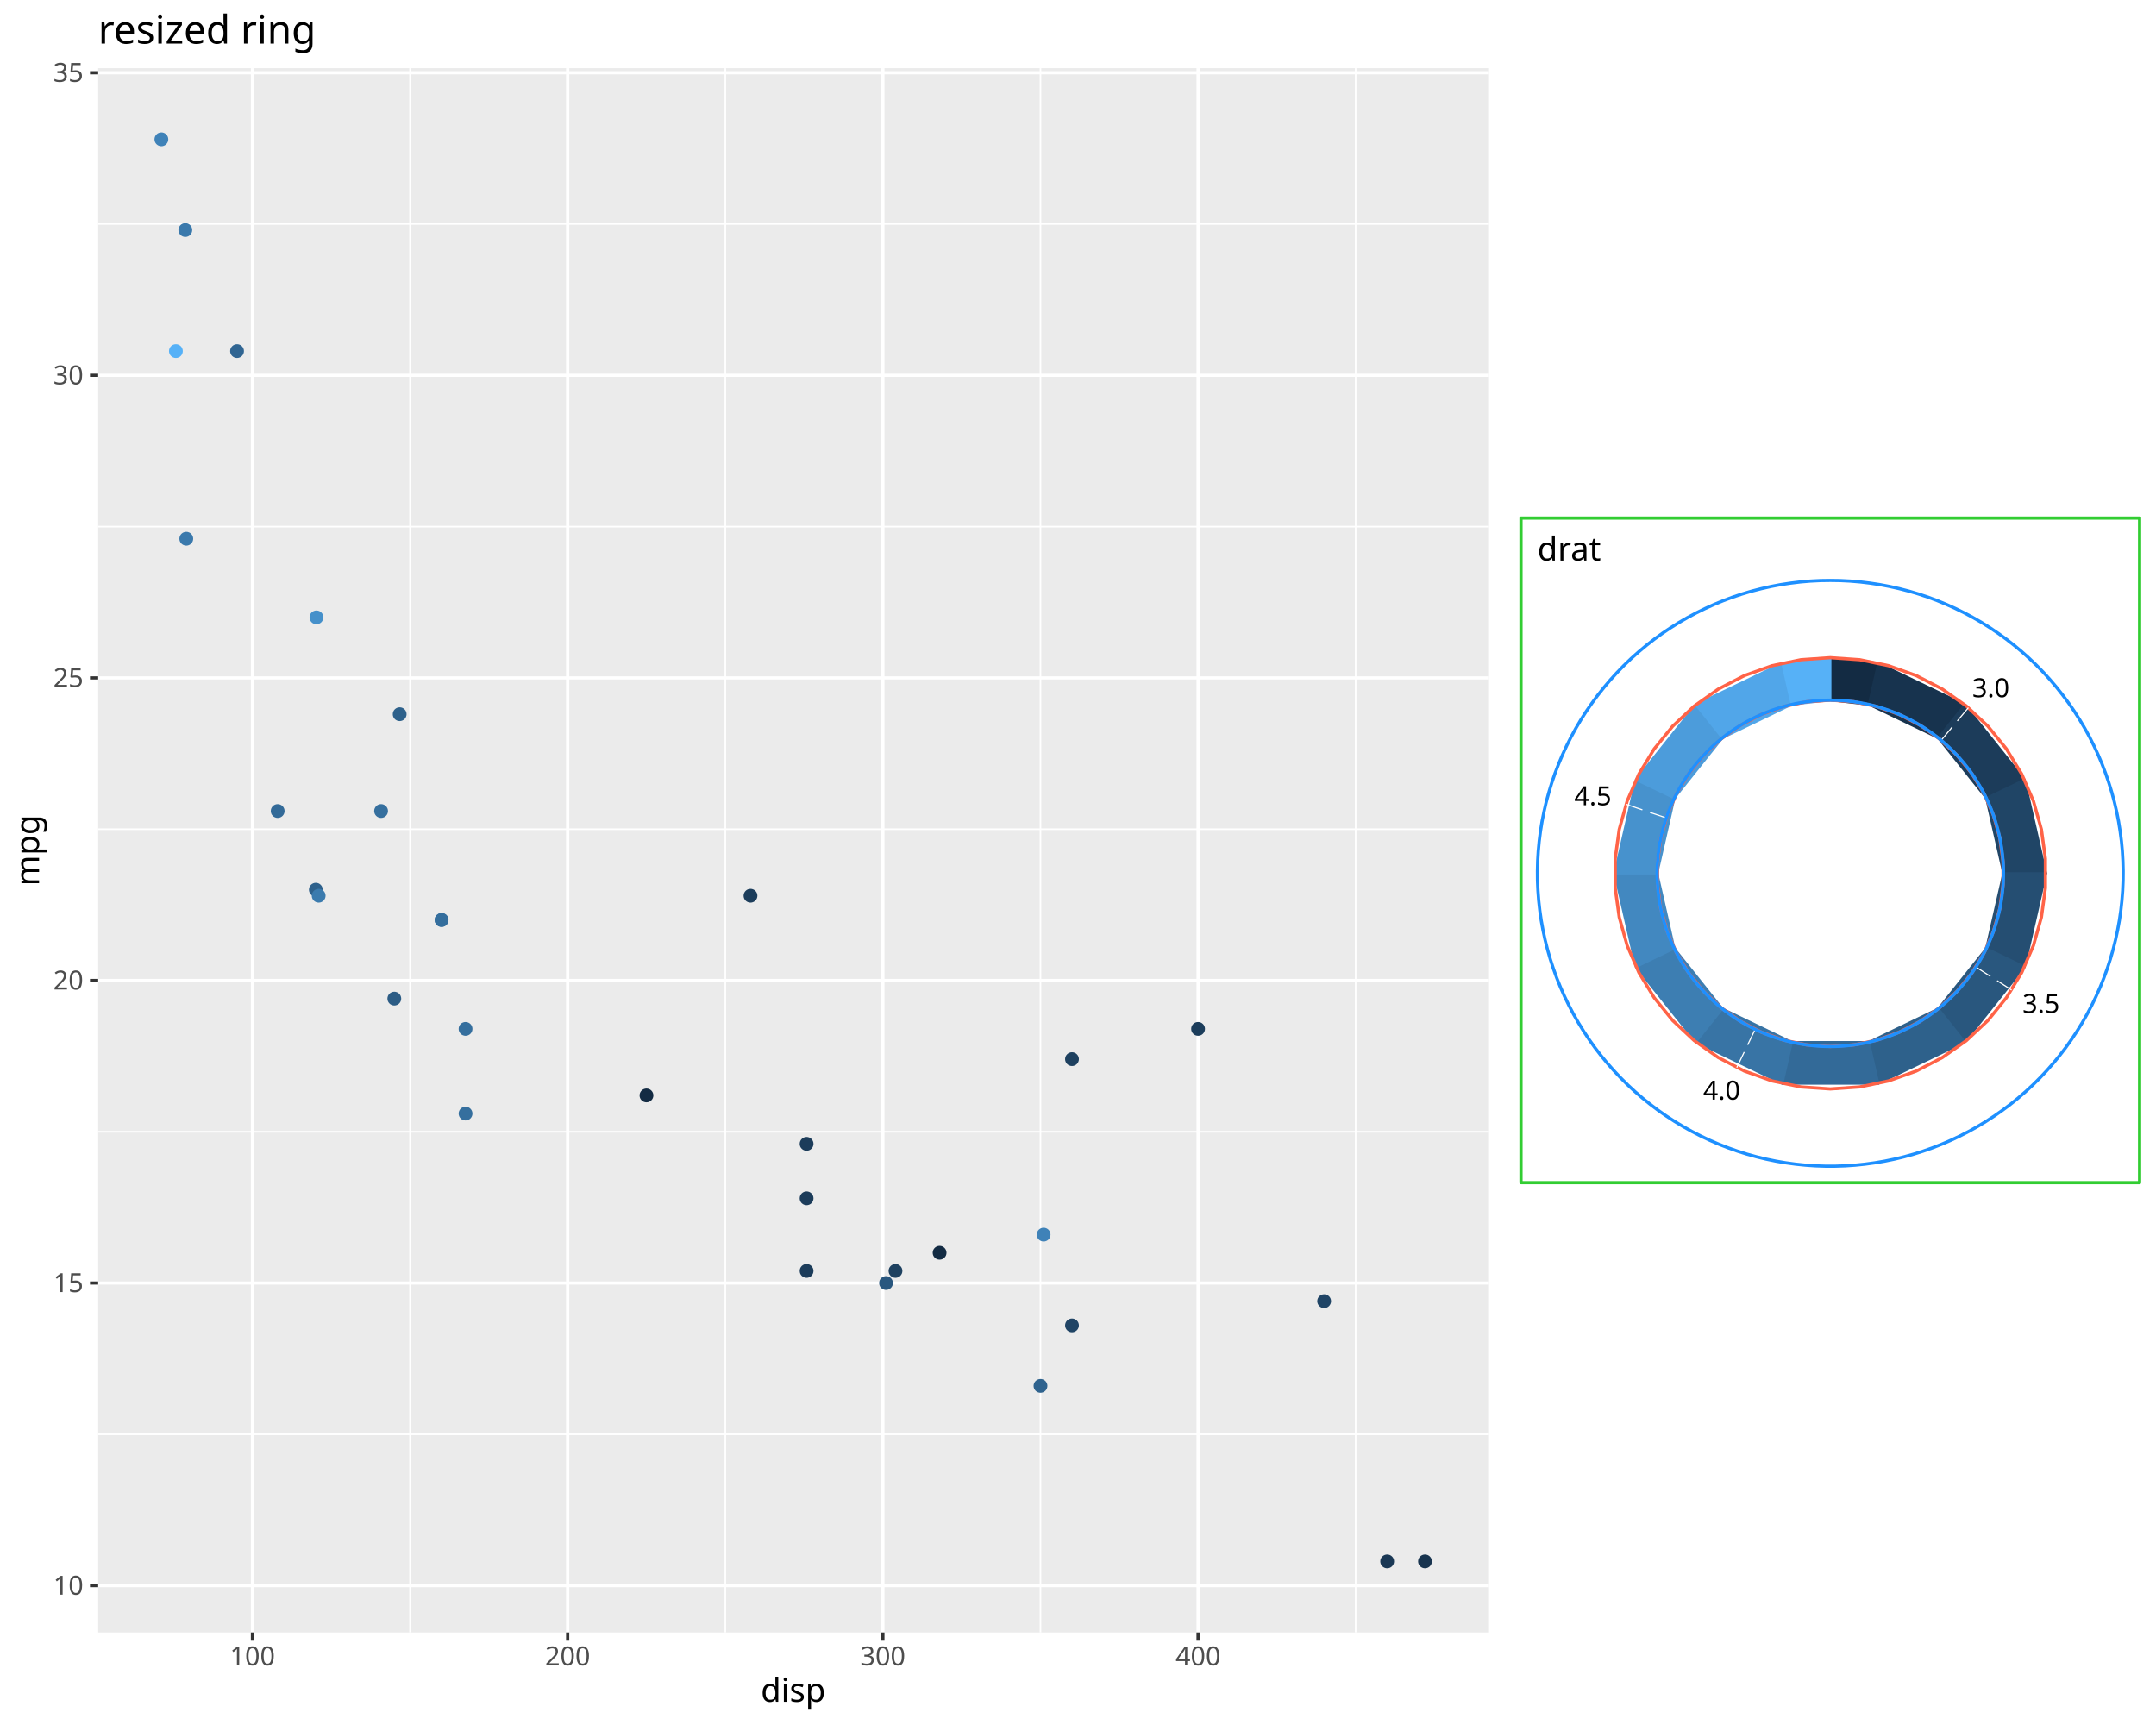
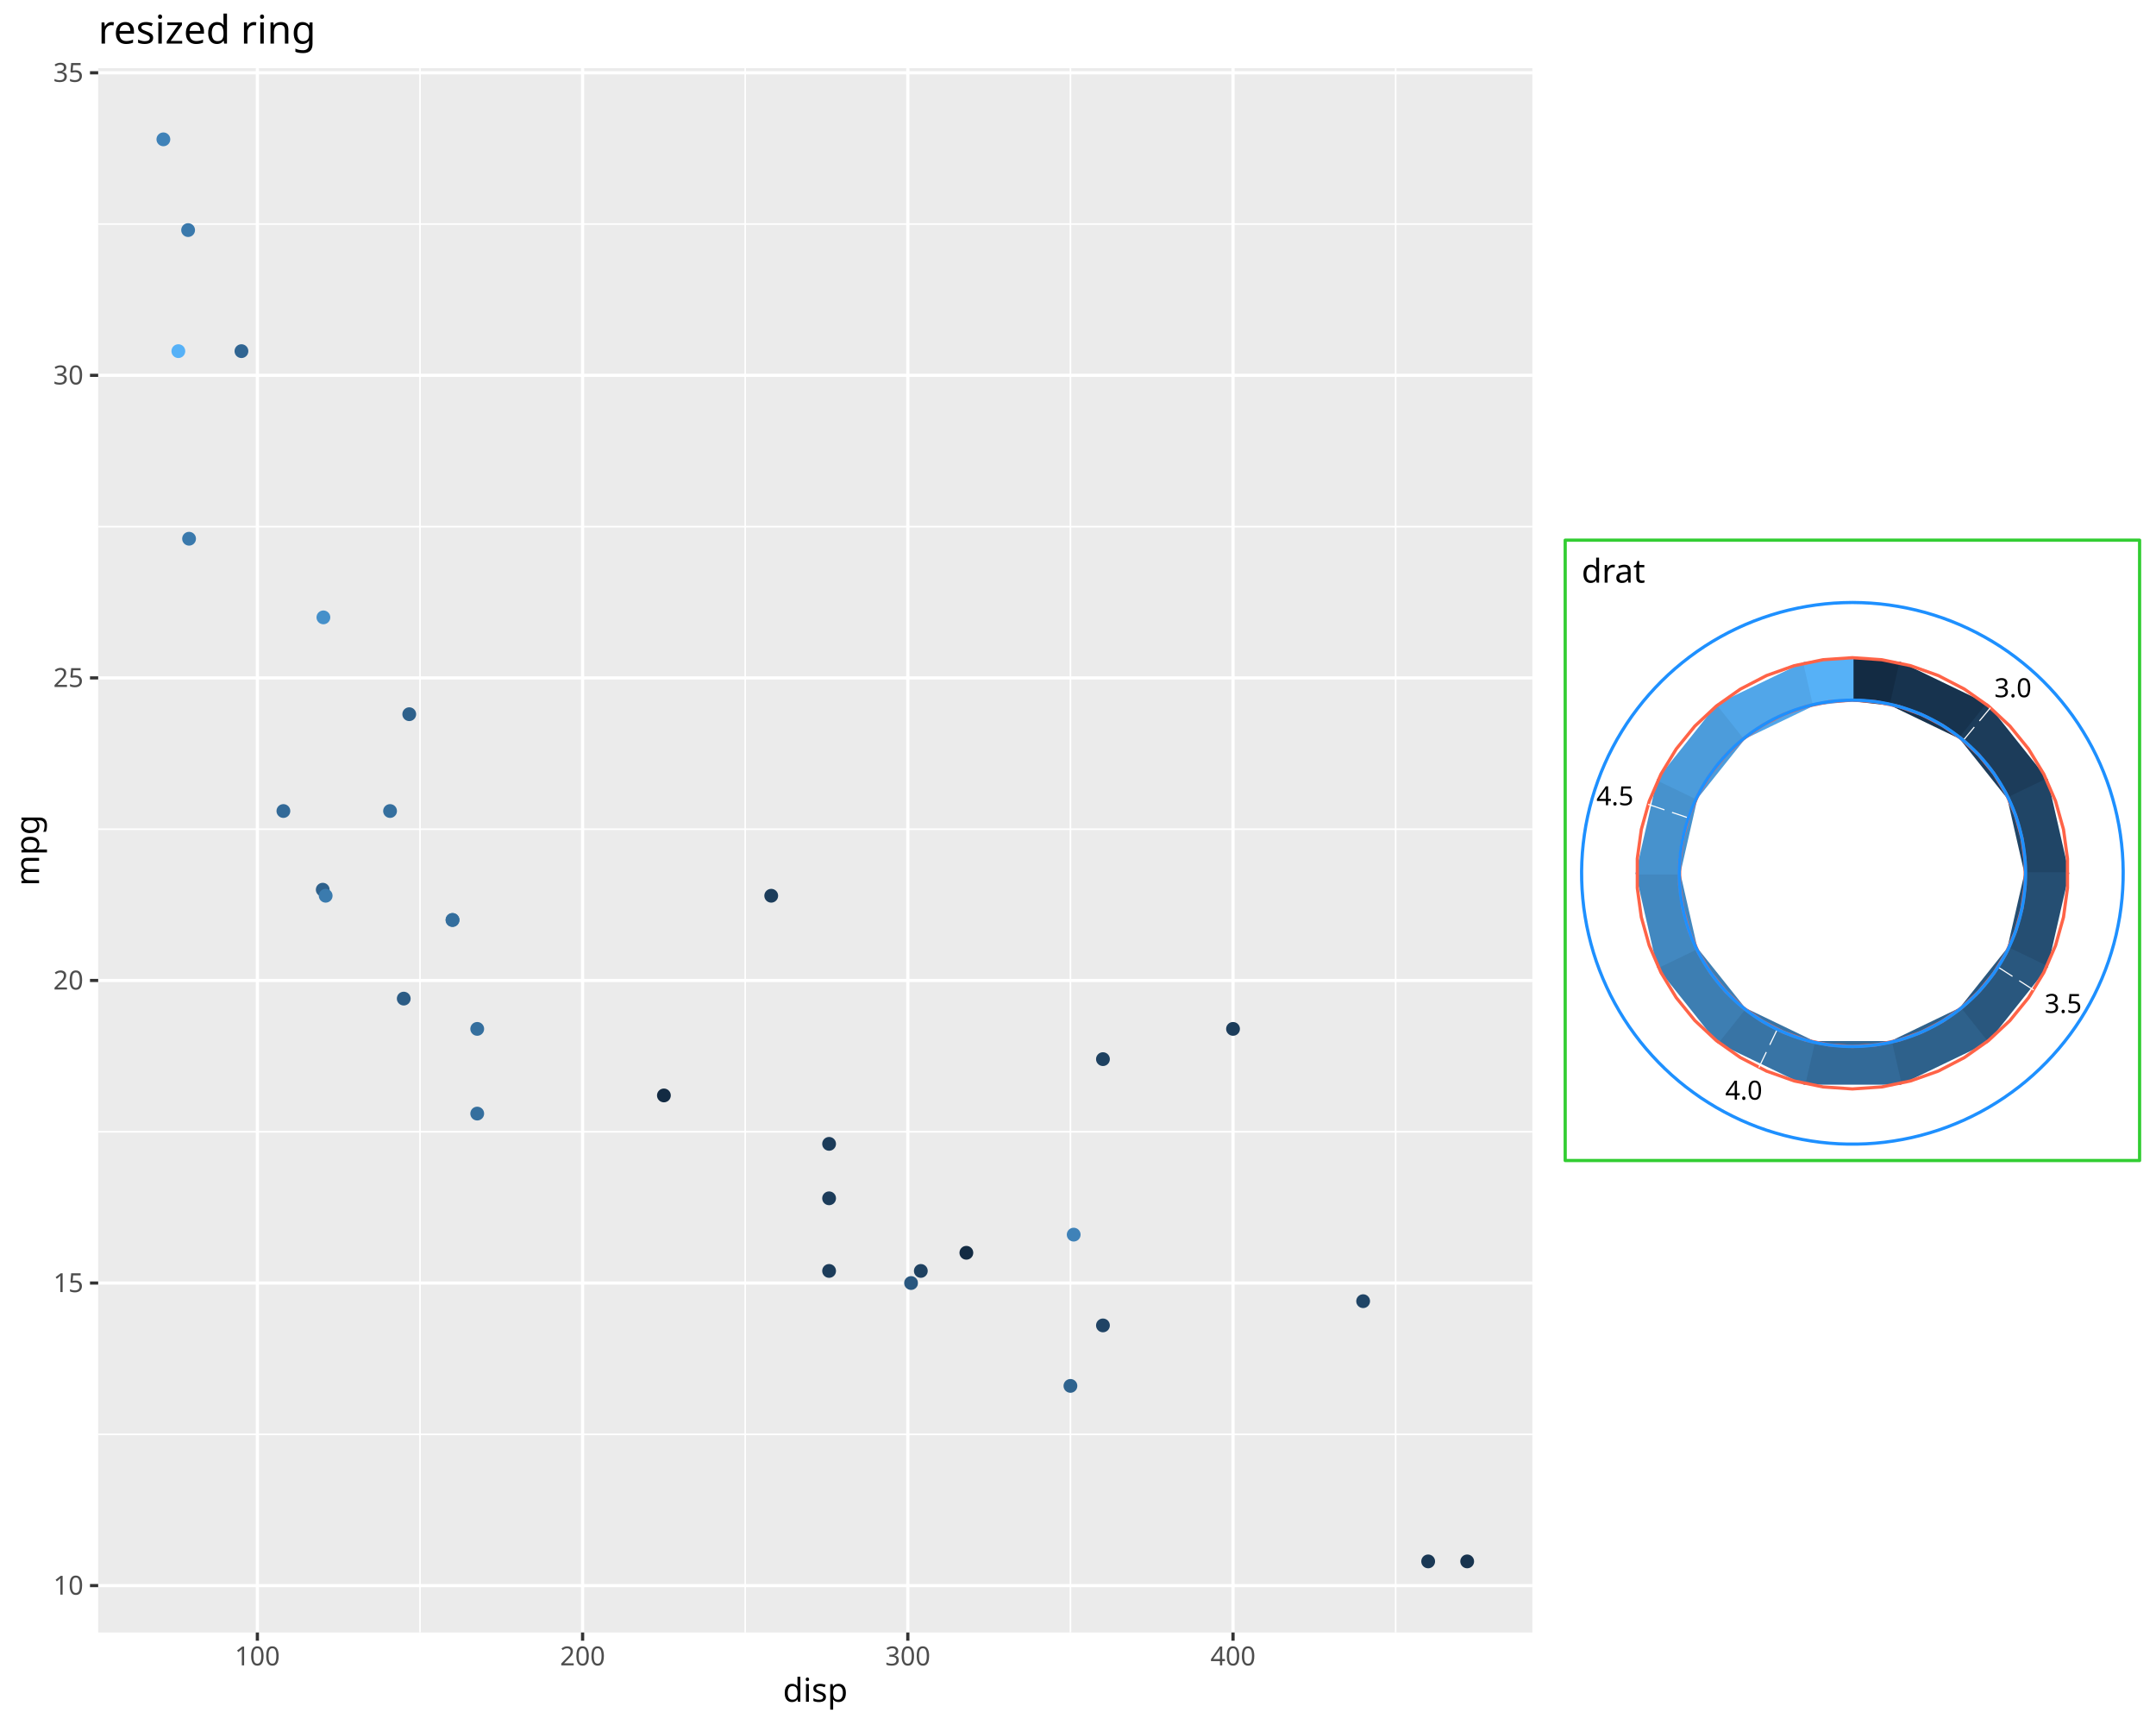
<svg xmlns="http://www.w3.org/2000/svg" class="svglite" data-engine-version="2.0" width="720.00pt" height="576.00pt" viewBox="0 0 720.00 576.00">
  <defs>
    <style type="text/css">
    .svglite line, .svglite polyline, .svglite polygon, .svglite path, .svglite rect, .svglite circle {
      fill: none;
      stroke: #000000;
      stroke-linecap: round;
      stroke-linejoin: round;
      stroke-miterlimit: 10.00;
    }
  </style>
  </defs>
  <rect width="100%" height="100%" style="stroke: none; fill: #FFFFFF;" />
  <defs>
    <clipPath id="cpMC4wMHw3MjAuMDB8MC4wMHw1NzYuMDA=">
      <rect x="0.00" y="0.00" width="720.00" height="576.00" />
    </clipPath>
  </defs>
  <g clip-path="url(#cpMC4wMHw3MjAuMDB8MC4wMHw1NzYuMDA=)">
    <rect x="0.00" y="0.00" width="720.00" height="576.00" style="stroke-width: 1.07; stroke: #FFFFFF; fill: #FFFFFF;" />
  </g>
  <defs>
-     <clipPath id="cpMzIuNzl8NDk2Ljk4fDIyLjc4fDU0NS4xMQ==">
-       <rect x="32.79" y="22.78" width="464.19" height="522.33" />
+     <clipPath id="cpMzIuNzl8NTExLjc0fDIyLjc4fDU0NS4xMQ==">
+       <rect x="32.79" y="22.78" width="478.95" height="522.33" />
    </clipPath>
  </defs>
-   <g clip-path="url(#cpMzIuNzl8NDk2Ljk4fDIyLjc4fDU0NS4xMQ==)">
-     <rect x="32.79" y="22.78" width="464.19" height="522.33" style="stroke-width: 1.07; stroke: none; fill: #EBEBEB;" />
-     <polyline points="32.79,478.94 496.98,478.94 " style="stroke-width: 0.53; stroke: #FFFFFF; stroke-linecap: butt;" />
-     <polyline points="32.79,377.91 496.98,377.91 " style="stroke-width: 0.53; stroke: #FFFFFF; stroke-linecap: butt;" />
-     <polyline points="32.79,276.88 496.98,276.88 " style="stroke-width: 0.53; stroke: #FFFFFF; stroke-linecap: butt;" />
-     <polyline points="32.79,175.85 496.98,175.85 " style="stroke-width: 0.53; stroke: #FFFFFF; stroke-linecap: butt;" />
-     <polyline points="32.79,74.81 496.98,74.81 " style="stroke-width: 0.53; stroke: #FFFFFF; stroke-linecap: butt;" />
-     <polyline points="136.94,545.11 136.94,22.78 " style="stroke-width: 0.53; stroke: #FFFFFF; stroke-linecap: butt;" />
-     <polyline points="242.21,545.11 242.21,22.78 " style="stroke-width: 0.53; stroke: #FFFFFF; stroke-linecap: butt;" />
-     <polyline points="347.47,545.11 347.47,22.78 " style="stroke-width: 0.53; stroke: #FFFFFF; stroke-linecap: butt;" />
-     <polyline points="452.73,545.11 452.73,22.78 " style="stroke-width: 0.53; stroke: #FFFFFF; stroke-linecap: butt;" />
-     <polyline points="32.79,529.45 496.98,529.45 " style="stroke-width: 1.07; stroke: #FFFFFF; stroke-linecap: butt;" />
-     <polyline points="32.79,428.42 496.98,428.42 " style="stroke-width: 1.07; stroke: #FFFFFF; stroke-linecap: butt;" />
-     <polyline points="32.79,327.39 496.98,327.39 " style="stroke-width: 1.07; stroke: #FFFFFF; stroke-linecap: butt;" />
-     <polyline points="32.79,226.36 496.98,226.36 " style="stroke-width: 1.07; stroke: #FFFFFF; stroke-linecap: butt;" />
-     <polyline points="32.79,125.33 496.98,125.33 " style="stroke-width: 1.07; stroke: #FFFFFF; stroke-linecap: butt;" />
-     <polyline points="32.79,24.30 496.98,24.30 " style="stroke-width: 1.07; stroke: #FFFFFF; stroke-linecap: butt;" />
-     <polyline points="84.31,545.11 84.31,22.78 " style="stroke-width: 1.07; stroke: #FFFFFF; stroke-linecap: butt;" />
-     <polyline points="189.57,545.11 189.57,22.78 " style="stroke-width: 1.07; stroke: #FFFFFF; stroke-linecap: butt;" />
-     <polyline points="294.84,545.11 294.84,22.78 " style="stroke-width: 1.07; stroke: #FFFFFF; stroke-linecap: butt;" />
-     <polyline points="400.10,545.11 400.10,22.78 " style="stroke-width: 1.07; stroke: #FFFFFF; stroke-linecap: butt;" />
-     <circle cx="147.47" cy="307.19" r="1.95" style="stroke-width: 0.71; stroke: #346E9D; fill: #346E9D;" />
-     <circle cx="147.47" cy="307.19" r="1.95" style="stroke-width: 0.71; stroke: #346E9D; fill: #346E9D;" />
-     <circle cx="92.73" cy="270.81" r="1.95" style="stroke-width: 0.71; stroke: #336A98; fill: #336A98;" />
-     <circle cx="250.63" cy="299.10" r="1.95" style="stroke-width: 0.71; stroke: #1C3D5B; fill: #1C3D5B;" />
-     <circle cx="357.99" cy="353.66" r="1.95" style="stroke-width: 0.71; stroke: #1E4160; fill: #1E4160;" />
-     <circle cx="215.89" cy="365.78" r="1.95" style="stroke-width: 0.71; stroke: #132B43; fill: #132B43;" />
-     <circle cx="357.99" cy="442.57" r="1.95" style="stroke-width: 0.71; stroke: #204465; fill: #204465;" />
-     <circle cx="133.47" cy="238.48" r="1.95" style="stroke-width: 0.71; stroke: #2E618B; fill: #2E618B;" />
-     <circle cx="127.26" cy="270.81" r="1.95" style="stroke-width: 0.71; stroke: #356F9E; fill: #356F9E;" />
-     <circle cx="155.47" cy="343.56" r="1.95" style="stroke-width: 0.71; stroke: #356F9E; fill: #356F9E;" />
-     <circle cx="155.47" cy="371.84" r="1.95" style="stroke-width: 0.71; stroke: #356F9E; fill: #356F9E;" />
-     <circle cx="269.36" cy="400.13" r="1.95" style="stroke-width: 0.71; stroke: #1C3C5A; fill: #1C3C5A;" />
-     <circle cx="269.36" cy="381.95" r="1.95" style="stroke-width: 0.71; stroke: #1C3C5A; fill: #1C3C5A;" />
-     <circle cx="269.36" cy="424.38" r="1.95" style="stroke-width: 0.71; stroke: #1C3C5A; fill: #1C3C5A;" />
-     <circle cx="475.88" cy="521.37" r="1.95" style="stroke-width: 0.71; stroke: #18344F; fill: #18344F;" />
-     <circle cx="463.25" cy="521.37" r="1.95" style="stroke-width: 0.71; stroke: #1A3855; fill: #1A3855;" />
-     <circle cx="442.20" cy="434.48" r="1.95" style="stroke-width: 0.71; stroke: #204566; fill: #204566;" />
-     <circle cx="61.89" cy="76.83" r="1.95" style="stroke-width: 0.71; stroke: #3A79AC; fill: #3A79AC;" />
-     <circle cx="58.74" cy="117.25" r="1.95" style="stroke-width: 0.71; stroke: #56B1F7; fill: #56B1F7;" />
-     <circle cx="53.89" cy="46.53" r="1.95" style="stroke-width: 0.71; stroke: #3F82B8; fill: #3F82B8;" />
-     <circle cx="105.47" cy="297.08" r="1.95" style="stroke-width: 0.71; stroke: #2E618C; fill: #2E618C;" />
-     <circle cx="313.78" cy="418.32" r="1.95" style="stroke-width: 0.71; stroke: #132B43; fill: #132B43;" />
-     <circle cx="299.05" cy="424.38" r="1.95" style="stroke-width: 0.71; stroke: #1E4160; fill: #1E4160;" />
-     <circle cx="347.47" cy="462.77" r="1.95" style="stroke-width: 0.71; stroke: #2F638E; fill: #2F638E;" />
-     <circle cx="400.10" cy="343.56" r="1.95" style="stroke-width: 0.71; stroke: #1C3D5B; fill: #1C3D5B;" />
-     <circle cx="62.21" cy="179.89" r="1.95" style="stroke-width: 0.71; stroke: #3A79AC; fill: #3A79AC;" />
-     <circle cx="105.68" cy="206.15" r="1.95" style="stroke-width: 0.71; stroke: #4590CA; fill: #4590CA;" />
-     <circle cx="79.16" cy="117.25" r="1.95" style="stroke-width: 0.71; stroke: #306592; fill: #306592;" />
-     <circle cx="348.52" cy="412.26" r="1.95" style="stroke-width: 0.71; stroke: #3F82B8; fill: #3F82B8;" />
-     <circle cx="131.68" cy="333.45" r="1.95" style="stroke-width: 0.71; stroke: #2C5C85; fill: #2C5C85;" />
-     <circle cx="295.89" cy="428.42" r="1.95" style="stroke-width: 0.71; stroke: #29577F; fill: #29577F;" />
-     <circle cx="106.42" cy="299.10" r="1.95" style="stroke-width: 0.71; stroke: #3B7BAE; fill: #3B7BAE;" />
+   <g clip-path="url(#cpMzIuNzl8NTExLjc0fDIyLjc4fDU0NS4xMQ==)">
+     <rect x="32.79" y="22.78" width="478.95" height="522.33" style="stroke-width: 1.07; stroke: none; fill: #EBEBEB;" />
+     <polyline points="32.79,478.94 511.74,478.94 " style="stroke-width: 0.53; stroke: #FFFFFF; stroke-linecap: butt;" />
+     <polyline points="32.79,377.91 511.74,377.91 " style="stroke-width: 0.53; stroke: #FFFFFF; stroke-linecap: butt;" />
+     <polyline points="32.79,276.88 511.74,276.88 " style="stroke-width: 0.53; stroke: #FFFFFF; stroke-linecap: butt;" />
+     <polyline points="32.79,175.85 511.74,175.85 " style="stroke-width: 0.53; stroke: #FFFFFF; stroke-linecap: butt;" />
+     <polyline points="32.79,74.81 511.74,74.81 " style="stroke-width: 0.53; stroke: #FFFFFF; stroke-linecap: butt;" />
+     <polyline points="140.26,545.11 140.26,22.78 " style="stroke-width: 0.53; stroke: #FFFFFF; stroke-linecap: butt;" />
+     <polyline points="248.86,545.11 248.86,22.78 " style="stroke-width: 0.53; stroke: #FFFFFF; stroke-linecap: butt;" />
+     <polyline points="357.47,545.11 357.47,22.78 " style="stroke-width: 0.53; stroke: #FFFFFF; stroke-linecap: butt;" />
+     <polyline points="466.08,545.11 466.08,22.78 " style="stroke-width: 0.53; stroke: #FFFFFF; stroke-linecap: butt;" />
+     <polyline points="32.79,529.45 511.74,529.45 " style="stroke-width: 1.07; stroke: #FFFFFF; stroke-linecap: butt;" />
+     <polyline points="32.79,428.42 511.74,428.42 " style="stroke-width: 1.07; stroke: #FFFFFF; stroke-linecap: butt;" />
+     <polyline points="32.79,327.39 511.74,327.39 " style="stroke-width: 1.07; stroke: #FFFFFF; stroke-linecap: butt;" />
+     <polyline points="32.79,226.36 511.74,226.36 " style="stroke-width: 1.07; stroke: #FFFFFF; stroke-linecap: butt;" />
+     <polyline points="32.79,125.33 511.74,125.33 " style="stroke-width: 1.07; stroke: #FFFFFF; stroke-linecap: butt;" />
+     <polyline points="32.79,24.30 511.74,24.30 " style="stroke-width: 1.07; stroke: #FFFFFF; stroke-linecap: butt;" />
+     <polyline points="85.95,545.11 85.95,22.78 " style="stroke-width: 1.07; stroke: #FFFFFF; stroke-linecap: butt;" />
+     <polyline points="194.56,545.11 194.56,22.78 " style="stroke-width: 1.07; stroke: #FFFFFF; stroke-linecap: butt;" />
+     <polyline points="303.17,545.11 303.17,22.78 " style="stroke-width: 1.07; stroke: #FFFFFF; stroke-linecap: butt;" />
+     <polyline points="411.77,545.11 411.77,22.78 " style="stroke-width: 1.07; stroke: #FFFFFF; stroke-linecap: butt;" />
+     <circle cx="151.12" cy="307.19" r="1.95" style="stroke-width: 0.71; stroke: #346E9D; fill: #346E9D;" />
+     <circle cx="151.12" cy="307.19" r="1.95" style="stroke-width: 0.71; stroke: #346E9D; fill: #346E9D;" />
+     <circle cx="94.64" cy="270.81" r="1.95" style="stroke-width: 0.71; stroke: #336A98; fill: #336A98;" />
+     <circle cx="257.55" cy="299.10" r="1.95" style="stroke-width: 0.71; stroke: #1C3D5B; fill: #1C3D5B;" />
+     <circle cx="368.33" cy="353.66" r="1.95" style="stroke-width: 0.71; stroke: #1E4160; fill: #1E4160;" />
+     <circle cx="221.71" cy="365.78" r="1.95" style="stroke-width: 0.71; stroke: #132B43; fill: #132B43;" />
+     <circle cx="368.33" cy="442.57" r="1.95" style="stroke-width: 0.71; stroke: #204465; fill: #204465;" />
+     <circle cx="136.67" cy="238.48" r="1.95" style="stroke-width: 0.71; stroke: #2E618B; fill: #2E618B;" />
+     <circle cx="130.26" cy="270.81" r="1.95" style="stroke-width: 0.71; stroke: #356F9E; fill: #356F9E;" />
+     <circle cx="159.37" cy="343.56" r="1.95" style="stroke-width: 0.71; stroke: #356F9E; fill: #356F9E;" />
+     <circle cx="159.37" cy="371.84" r="1.95" style="stroke-width: 0.71; stroke: #356F9E; fill: #356F9E;" />
+     <circle cx="276.88" cy="400.13" r="1.95" style="stroke-width: 0.71; stroke: #1C3C5A; fill: #1C3C5A;" />
+     <circle cx="276.88" cy="381.95" r="1.95" style="stroke-width: 0.71; stroke: #1C3C5A; fill: #1C3C5A;" />
+     <circle cx="276.88" cy="424.38" r="1.95" style="stroke-width: 0.71; stroke: #1C3C5A; fill: #1C3C5A;" />
+     <circle cx="489.97" cy="521.37" r="1.95" style="stroke-width: 0.71; stroke: #18344F; fill: #18344F;" />
+     <circle cx="476.94" cy="521.37" r="1.95" style="stroke-width: 0.71; stroke: #1A3855; fill: #1A3855;" />
+     <circle cx="455.22" cy="434.48" r="1.95" style="stroke-width: 0.71; stroke: #204566; fill: #204566;" />
+     <circle cx="62.82" cy="76.83" r="1.95" style="stroke-width: 0.71; stroke: #3A79AC; fill: #3A79AC;" />
+     <circle cx="59.56" cy="117.25" r="1.95" style="stroke-width: 0.71; stroke: #56B1F7; fill: #56B1F7;" />
+     <circle cx="54.56" cy="46.53" r="1.95" style="stroke-width: 0.71; stroke: #3F82B8; fill: #3F82B8;" />
+     <circle cx="107.78" cy="297.08" r="1.95" style="stroke-width: 0.71; stroke: #2E618C; fill: #2E618C;" />
+     <circle cx="322.72" cy="418.32" r="1.95" style="stroke-width: 0.71; stroke: #132B43; fill: #132B43;" />
+     <circle cx="307.51" cy="424.38" r="1.95" style="stroke-width: 0.71; stroke: #1E4160; fill: #1E4160;" />
+     <circle cx="357.47" cy="462.77" r="1.95" style="stroke-width: 0.71; stroke: #2F638E; fill: #2F638E;" />
+     <circle cx="411.77" cy="343.56" r="1.95" style="stroke-width: 0.71; stroke: #1C3D5B; fill: #1C3D5B;" />
+     <circle cx="63.14" cy="179.89" r="1.95" style="stroke-width: 0.71; stroke: #3A79AC; fill: #3A79AC;" />
+     <circle cx="108.00" cy="206.15" r="1.95" style="stroke-width: 0.71; stroke: #4590CA; fill: #4590CA;" />
+     <circle cx="80.63" cy="117.25" r="1.95" style="stroke-width: 0.71; stroke: #306592; fill: #306592;" />
+     <circle cx="358.56" cy="412.26" r="1.95" style="stroke-width: 0.71; stroke: #3F82B8; fill: #3F82B8;" />
+     <circle cx="134.83" cy="333.45" r="1.95" style="stroke-width: 0.71; stroke: #2C5C85; fill: #2C5C85;" />
+     <circle cx="304.25" cy="428.42" r="1.95" style="stroke-width: 0.71; stroke: #29577F; fill: #29577F;" />
+     <circle cx="108.76" cy="299.10" r="1.95" style="stroke-width: 0.71; stroke: #3B7BAE; fill: #3B7BAE;" />
  </g>
  <g clip-path="url(#cpMC4wMHw3MjAuMDB8MC4wMHw1NzYuMDA=)">
    <text x="27.86" y="532.48" text-anchor="end" style="font-size: 8.80px; fill: #4D4D4D; font-family: sans;" textLength="9.79px" lengthAdjust="spacingAndGlyphs">10</text>
    <text x="27.86" y="431.45" text-anchor="end" style="font-size: 8.80px; fill: #4D4D4D; font-family: sans;" textLength="9.79px" lengthAdjust="spacingAndGlyphs">15</text>
    <text x="27.86" y="330.42" text-anchor="end" style="font-size: 8.80px; fill: #4D4D4D; font-family: sans;" textLength="9.79px" lengthAdjust="spacingAndGlyphs">20</text>
    <text x="27.86" y="229.39" text-anchor="end" style="font-size: 8.80px; fill: #4D4D4D; font-family: sans;" textLength="9.79px" lengthAdjust="spacingAndGlyphs">25</text>
    <text x="27.86" y="128.36" text-anchor="end" style="font-size: 8.80px; fill: #4D4D4D; font-family: sans;" textLength="9.79px" lengthAdjust="spacingAndGlyphs">30</text>
    <text x="27.86" y="27.33" text-anchor="end" style="font-size: 8.80px; fill: #4D4D4D; font-family: sans;" textLength="9.79px" lengthAdjust="spacingAndGlyphs">35</text>
    <polyline points="30.05,529.45 32.79,529.45 " style="stroke-width: 1.07; stroke: #333333; stroke-linecap: butt;" />
    <polyline points="30.05,428.42 32.79,428.42 " style="stroke-width: 1.07; stroke: #333333; stroke-linecap: butt;" />
    <polyline points="30.05,327.39 32.79,327.39 " style="stroke-width: 1.07; stroke: #333333; stroke-linecap: butt;" />
    <polyline points="30.05,226.36 32.79,226.36 " style="stroke-width: 1.07; stroke: #333333; stroke-linecap: butt;" />
    <polyline points="30.05,125.33 32.79,125.33 " style="stroke-width: 1.07; stroke: #333333; stroke-linecap: butt;" />
    <polyline points="30.05,24.30 32.79,24.30 " style="stroke-width: 1.07; stroke: #333333; stroke-linecap: butt;" />
-     <polyline points="84.31,547.85 84.31,545.11 " style="stroke-width: 1.07; stroke: #333333; stroke-linecap: butt;" />
-     <polyline points="189.57,547.85 189.57,545.11 " style="stroke-width: 1.07; stroke: #333333; stroke-linecap: butt;" />
-     <polyline points="294.84,547.85 294.84,545.11 " style="stroke-width: 1.07; stroke: #333333; stroke-linecap: butt;" />
-     <polyline points="400.10,547.85 400.10,545.11 " style="stroke-width: 1.07; stroke: #333333; stroke-linecap: butt;" />
-     <text x="84.31" y="556.10" text-anchor="middle" style="font-size: 8.80px; fill: #4D4D4D; font-family: sans;" textLength="14.68px" lengthAdjust="spacingAndGlyphs">100</text>
-     <text x="189.57" y="556.10" text-anchor="middle" style="font-size: 8.80px; fill: #4D4D4D; font-family: sans;" textLength="14.68px" lengthAdjust="spacingAndGlyphs">200</text>
-     <text x="294.84" y="556.10" text-anchor="middle" style="font-size: 8.80px; fill: #4D4D4D; font-family: sans;" textLength="14.68px" lengthAdjust="spacingAndGlyphs">300</text>
-     <text x="400.10" y="556.10" text-anchor="middle" style="font-size: 8.80px; fill: #4D4D4D; font-family: sans;" textLength="14.68px" lengthAdjust="spacingAndGlyphs">400</text>
-     <text x="264.89" y="568.24" text-anchor="middle" style="font-size: 11.00px; font-family: sans;" textLength="20.18px" lengthAdjust="spacingAndGlyphs">disp</text>
+     <polyline points="85.95,547.85 85.95,545.11 " style="stroke-width: 1.07; stroke: #333333; stroke-linecap: butt;" />
+     <polyline points="194.56,547.85 194.56,545.11 " style="stroke-width: 1.07; stroke: #333333; stroke-linecap: butt;" />
+     <polyline points="303.17,547.85 303.17,545.11 " style="stroke-width: 1.07; stroke: #333333; stroke-linecap: butt;" />
+     <polyline points="411.77,547.85 411.77,545.11 " style="stroke-width: 1.07; stroke: #333333; stroke-linecap: butt;" />
+     <text x="85.95" y="556.10" text-anchor="middle" style="font-size: 8.80px; fill: #4D4D4D; font-family: sans;" textLength="14.68px" lengthAdjust="spacingAndGlyphs">100</text>
+     <text x="194.56" y="556.10" text-anchor="middle" style="font-size: 8.80px; fill: #4D4D4D; font-family: sans;" textLength="14.68px" lengthAdjust="spacingAndGlyphs">200</text>
+     <text x="303.17" y="556.10" text-anchor="middle" style="font-size: 8.80px; fill: #4D4D4D; font-family: sans;" textLength="14.68px" lengthAdjust="spacingAndGlyphs">300</text>
+     <text x="411.77" y="556.10" text-anchor="middle" style="font-size: 8.80px; fill: #4D4D4D; font-family: sans;" textLength="14.68px" lengthAdjust="spacingAndGlyphs">400</text>
+     <text x="272.27" y="568.24" text-anchor="middle" style="font-size: 11.00px; font-family: sans;" textLength="20.18px" lengthAdjust="spacingAndGlyphs">disp</text>
    <text transform="translate(13.05,283.95) rotate(-90)" text-anchor="middle" style="font-size: 11.00px; font-family: sans;" textLength="21.40px" lengthAdjust="spacingAndGlyphs">mpg</text>
-     <rect x="507.94" y="172.99" width="206.58" height="221.91" style="stroke-width: 1.07; stroke: #32CD32; fill: #FFFFFF;" />
-     <text x="513.42" y="187.18" style="font-size: 11.00px; font-family: sans;" textLength="18.96px" lengthAdjust="spacingAndGlyphs">drat</text>
-     <polygon points="611.23,219.61 611.23,233.79 624.10,235.24 627.25,221.42 " style="stroke-width: 0.75; stroke: #132B43; fill: #132B43;" />
-     <polygon points="627.25,221.42 624.10,235.24 647.29,246.40 656.12,235.32 " style="stroke-width: 0.75; stroke: #17334E; fill: #17334E;" />
-     <polygon points="656.12,235.32 647.29,246.40 663.33,266.52 676.10,260.37 " style="stroke-width: 0.75; stroke: #1C3C5A; fill: #1C3C5A;" />
-     <polygon points="676.10,260.37 663.33,266.52 669.06,291.61 683.23,291.61 " style="stroke-width: 0.75; stroke: #204566; fill: #204566;" />
-     <polygon points="683.23,291.61 669.06,291.61 663.33,316.70 676.10,322.85 " style="stroke-width: 0.75; stroke: #254E72; fill: #254E72;" />
-     <polygon points="676.10,322.85 663.33,316.70 647.29,336.83 656.12,347.91 " style="stroke-width: 0.75; stroke: #29577E; fill: #29577E;" />
-     <polygon points="656.12,347.91 647.29,336.83 624.10,347.99 627.25,361.81 " style="stroke-width: 0.75; stroke: #2E618B; fill: #2E618B;" />
-     <polygon points="627.25,361.81 624.10,347.99 598.36,347.99 595.21,361.81 " style="stroke-width: 0.75; stroke: #336A98; fill: #336A98;" />
-     <polygon points="595.21,361.81 598.36,347.99 575.18,336.83 566.34,347.91 " style="stroke-width: 0.75; stroke: #3874A5; fill: #3874A5;" />
-     <polygon points="566.34,347.91 575.18,336.83 559.13,316.70 546.36,322.85 " style="stroke-width: 0.75; stroke: #3D7EB2; fill: #3D7EB2;" />
-     <polygon points="546.36,322.85 559.13,316.70 553.41,291.61 539.23,291.61 " style="stroke-width: 0.75; stroke: #4288C0; fill: #4288C0;" />
-     <polygon points="539.23,291.61 553.41,291.61 559.13,266.52 546.36,260.37 " style="stroke-width: 0.75; stroke: #4792CD; fill: #4792CD;" />
-     <polygon points="546.36,260.37 559.13,266.52 575.18,246.40 566.34,235.32 " style="stroke-width: 0.75; stroke: #4C9CDB; fill: #4C9CDB;" />
-     <polygon points="566.34,235.32 575.18,246.40 598.36,235.24 595.21,221.42 " style="stroke-width: 0.75; stroke: #51A6E9; fill: #51A6E9;" />
-     <polygon points="595.21,221.42 598.36,235.24 611.23,233.79 611.23,219.61 " style="stroke-width: 0.75; stroke: #56B1F7; fill: #56B1F7;" />
-     <polygon points="611.23,219.61 621.04,220.29 630.66,222.28 639.92,225.58 648.64,230.10 656.67,235.76 663.85,242.47 670.05,250.09 675.16,258.49 679.07,267.50 681.73,276.97 683.06,286.70 683.06,296.53 681.73,306.26 679.07,315.73 675.16,324.74 670.05,333.14 663.85,340.76 656.67,347.47 648.64,353.13 639.92,357.65 630.66,360.94 621.04,362.94 611.23,363.61 601.43,362.94 591.81,360.94 582.55,357.65 573.82,353.13 565.79,347.47 558.61,340.76 552.41,333.14 547.30,324.74 543.39,315.73 540.74,306.26 539.40,296.53 539.40,286.70 540.74,276.97 543.39,267.50 547.30,258.49 552.41,250.09 558.61,242.47 565.79,235.76 573.82,230.10 582.55,225.58 591.81,222.28 601.43,220.29 611.23,219.61 " style="stroke-width: 1.07; stroke: #FF6347; fill: none;" />
-     <polygon points="611.23,233.79 603.36,234.33 595.63,235.93 588.19,238.58 581.19,242.21 574.74,246.76 568.97,252.14 563.99,258.27 559.89,265.01 556.74,272.25 554.61,279.85 553.54,287.67 553.54,295.56 554.61,303.38 556.74,310.98 559.89,318.22 563.99,324.96 568.97,331.08 574.74,336.47 581.19,341.02 588.19,344.65 595.63,347.30 603.36,348.90 611.23,349.44 619.11,348.90 626.83,347.30 634.27,344.65 641.28,341.02 647.73,336.47 653.49,331.08 658.47,324.96 662.58,318.22 665.72,310.98 667.85,303.38 668.92,295.56 668.92,287.67 667.85,279.85 665.72,272.25 662.58,265.01 658.47,258.27 653.49,252.14 647.73,246.76 641.28,242.21 634.27,238.58 626.83,235.93 619.11,234.33 611.23,233.79 " style="stroke-width: 1.07; stroke: #FF6347; fill: none;" />
-     <polyline points="651.95,242.77 648.26,247.20 " style="stroke-width: 0.38; stroke: #FFFFFF; stroke-linecap: butt;" />
-     <polyline points="664.70,326.03 659.86,322.91 " style="stroke-width: 0.38; stroke: #FFFFFF; stroke-linecap: butt;" />
-     <polyline points="583.64,348.90 586.14,343.71 " style="stroke-width: 0.38; stroke: #FFFFFF; stroke-linecap: butt;" />
-     <polyline points="550.99,271.27 556.45,273.11 " style="stroke-width: 0.38; stroke: #FFFFFF; stroke-linecap: butt;" />
-     <polyline points="611.23,233.79 613.20,233.82 615.16,233.92 617.11,234.09 619.06,234.32 621.00,234.62 622.93,234.98 624.85,235.41 626.75,235.91 628.63,236.47 630.50,237.09 632.34,237.78 634.15,238.52 635.94,239.33 637.70,240.20 639.43,241.13 641.13,242.12 642.80,243.16 644.42,244.26 646.01,245.42 647.56,246.62 649.07,247.88 650.53,249.19 651.95,250.55 653.32,251.96 654.64,253.41 655.91,254.91 657.13,256.44 658.30,258.02 659.42,259.64 660.47,261.30 661.47,262.99 662.42,264.71 663.30,266.46 664.13,268.24 664.89,270.05 665.59,271.89 666.23,273.75 666.80,275.62 667.31,277.52 667.76,279.43 668.14,281.36 668.46,283.30 668.71,285.24 668.89,287.20 669.01,289.16 669.06,291.12 669.04,293.09 668.96,295.05 668.81,297.01 668.59,298.96 668.31,300.90 667.96,302.84 667.55,304.76 667.07,306.66 666.52,308.55 665.92,310.42 665.25,312.26 664.51,314.08 663.72,315.88 662.87,317.65 661.95,319.39 660.98,321.09 659.95,322.77 658.87,324.40 657.72,326.00 656.53,327.56 655.28,329.08 653.99,330.55 652.64,331.98 651.24,333.36 649.80,334.70 648.32,335.98 646.79,337.22 645.22,338.40 643.61,339.52 641.97,340.60 640.29,341.61 638.57,342.57 636.83,343.47 635.05,344.31 633.25,345.09 631.42,345.80 629.57,346.46 627.69,347.05 625.80,347.58 623.89,348.04 621.97,348.44 620.04,348.77 618.09,349.03 616.14,349.23 614.18,349.37 612.21,349.43 610.25,349.43 608.29,349.37 606.33,349.23 604.37,349.03 602.43,348.77 600.49,348.44 598.57,348.04 596.66,347.58 594.77,347.05 592.90,346.46 591.04,345.80 589.22,345.09 587.41,344.31 585.64,343.47 583.89,342.57 582.18,341.61 580.50,340.60 578.85,339.52 577.24,338.40 575.67,337.22 574.15,335.98 572.66,334.70 571.22,333.36 569.82,331.98 568.48,330.55 567.18,329.08 565.93,327.56 564.74,326.00 563.60,324.40 562.51,322.77 561.48,321.09 560.51,319.39 559.60,317.65 558.74,315.88 557.95,314.08 557.22,312.26 556.55,310.42 555.94,308.55 555.40,306.66 554.92,304.76 554.50,302.84 554.16,300.90 553.87,298.96 553.66,297.01 553.51,295.05 553.42,293.09 553.41,291.12 553.46,289.16 553.57,287.20 553.76,285.24 554.01,283.30 554.32,281.36 554.70,279.43 555.15,277.52 555.66,275.62 556.24,273.75 556.87,271.89 557.58,270.05 558.34,268.24 559.16,266.46 560.05,264.71 560.99,262.99 561.99,261.30 563.05,259.64 564.16,258.02 565.33,256.44 566.55,254.91 567.82,253.41 569.15,251.96 570.52,250.55 571.93,249.19 573.40,247.88 574.90,246.62 576.45,245.42 578.04,244.26 579.67,243.16 581.33,242.12 583.03,241.13 584.76,240.20 586.52,239.33 588.31,238.52 590.13,237.78 591.97,237.09 593.83,236.47 595.71,235.91 597.61,235.41 599.53,234.98 601.46,234.62 603.40,234.32 605.35,234.09 607.31,233.92 609.27,233.82 611.23,233.79 " style="stroke-width: 1.07; stroke: #1E90FF; stroke-linecap: butt;" />
-     <polyline points="653.65,240.74 657.34,236.31 " style="stroke-width: 0.38; stroke: #FFFFFF; stroke-linecap: butt;" />
-     <polyline points="666.93,327.46 671.78,330.58 " style="stroke-width: 0.38; stroke: #FFFFFF; stroke-linecap: butt;" />
-     <polyline points="582.49,351.29 579.99,356.48 " style="stroke-width: 0.38; stroke: #FFFFFF; stroke-linecap: butt;" />
-     <polyline points="548.48,270.42 543.02,268.57 " style="stroke-width: 0.38; stroke: #FFFFFF; stroke-linecap: butt;" />
-     <text x="658.64" y="232.80" style="font-size: 8.80px; font-family: sans;" textLength="12.23px" lengthAdjust="spacingAndGlyphs">3.0</text>
-     <text x="675.41" y="338.21" style="font-size: 8.80px; font-family: sans;" textLength="12.23px" lengthAdjust="spacingAndGlyphs">3.5</text>
-     <text x="574.96" y="367.18" text-anchor="middle" style="font-size: 8.80px; font-family: sans;" textLength="12.23px" lengthAdjust="spacingAndGlyphs">4.0</text>
-     <text x="538.15" y="268.88" text-anchor="end" style="font-size: 8.80px; font-family: sans;" textLength="12.23px" lengthAdjust="spacingAndGlyphs">4.5</text>
-     <polyline points="611.23,193.81 614.55,193.86 617.87,194.03 621.18,194.31 624.48,194.71 627.76,195.21 631.03,195.83 634.27,196.56 637.48,197.39 640.67,198.34 643.82,199.39 646.93,200.55 650.00,201.82 653.03,203.19 656.01,204.66 658.93,206.23 661.81,207.89 664.62,209.66 667.37,211.52 670.06,213.47 672.68,215.52 675.23,217.65 677.70,219.86 680.10,222.16 682.42,224.54 684.65,226.99 686.81,229.53 688.87,232.13 690.85,234.80 692.73,237.53 694.52,240.33 696.21,243.19 697.81,246.10 699.30,249.07 700.70,252.09 701.99,255.15 703.17,258.25 704.25,261.39 705.23,264.57 706.09,267.77 706.85,271.01 707.49,274.27 708.02,277.55 708.45,280.84 708.76,284.15 708.95,287.46 709.04,290.78 709.01,294.11 708.87,297.42 708.61,300.74 708.25,304.04 707.77,307.33 707.18,310.59 706.48,313.84 705.67,317.06 704.75,320.26 703.73,323.41 702.59,326.54 701.36,329.62 700.01,332.66 698.57,335.65 697.02,338.59 695.38,341.47 693.64,344.30 691.80,347.07 689.87,349.78 687.85,352.41 685.74,354.98 683.55,357.47 681.27,359.89 678.91,362.23 676.47,364.49 673.96,366.66 671.38,368.75 668.72,370.74 666.00,372.65 663.22,374.46 660.38,376.18 657.48,377.80 654.52,379.32 651.52,380.74 648.47,382.06 645.38,383.27 642.25,384.38 639.08,385.38 635.88,386.27 632.65,387.05 629.40,387.72 626.12,388.28 622.83,388.73 619.53,389.07 616.21,389.30 612.89,389.41 609.57,389.41 606.25,389.30 602.94,389.07 599.63,388.73 596.34,388.28 593.07,387.72 589.81,387.05 586.59,386.27 583.39,385.38 580.22,384.38 577.09,383.27 573.99,382.06 570.94,380.74 567.94,379.32 564.99,377.80 562.09,376.18 559.24,374.46 556.46,372.65 553.74,370.74 551.09,368.75 548.50,366.66 545.99,364.49 543.55,362.23 541.20,359.89 538.92,357.47 536.72,354.98 534.61,352.41 532.59,349.78 530.66,347.07 528.83,344.30 527.09,341.47 525.44,338.59 523.90,335.65 522.45,332.66 521.11,329.62 519.87,326.54 518.74,323.41 517.71,320.26 516.79,317.06 515.98,313.84 515.28,310.59 514.69,307.33 514.22,304.04 513.85,300.74 513.60,297.42 513.45,294.11 513.43,290.78 513.51,287.46 513.71,284.15 514.02,280.84 514.44,277.55 514.97,274.27 515.62,271.01 516.37,267.77 517.24,264.57 518.21,261.39 519.29,258.25 520.48,255.15 521.77,252.09 523.16,249.07 524.66,246.10 526.25,243.19 527.94,240.33 529.73,237.53 531.62,234.80 533.59,232.13 535.66,229.53 537.81,226.99 540.05,224.54 542.36,222.16 544.76,219.86 547.24,217.65 549.79,215.52 552.41,213.47 555.09,211.52 557.85,209.66 560.66,207.89 563.53,206.23 566.46,204.66 569.44,203.19 572.46,201.82 575.54,200.55 578.65,199.39 581.80,198.34 584.98,197.39 588.20,196.56 591.44,195.83 594.70,195.21 597.99,194.71 601.28,194.31 604.59,194.03 607.91,193.86 611.23,193.81 " style="stroke-width: 1.07; stroke: #1E90FF; stroke-linecap: butt;" />
+     <rect x="522.70" y="180.37" width="191.82" height="207.15" style="stroke-width: 1.07; stroke: #32CD32; fill: #FFFFFF;" />
+     <text x="528.18" y="194.56" style="font-size: 11.00px; font-family: sans;" textLength="18.96px" lengthAdjust="spacingAndGlyphs">drat</text>
+     <polygon points="618.61,219.61 618.61,233.79 631.48,235.24 634.63,221.42 " style="stroke-width: 0.75; stroke: #132B43; fill: #132B43;" />
+     <polygon points="634.63,221.42 631.48,235.24 654.67,246.40 663.50,235.32 " style="stroke-width: 0.75; stroke: #17334E; fill: #17334E;" />
+     <polygon points="663.50,235.32 654.67,246.40 670.71,266.52 683.48,260.37 " style="stroke-width: 0.75; stroke: #1C3C5A; fill: #1C3C5A;" />
+     <polygon points="683.48,260.37 670.71,266.52 676.44,291.61 690.61,291.61 " style="stroke-width: 0.75; stroke: #204566; fill: #204566;" />
+     <polygon points="690.61,291.61 676.44,291.61 670.71,316.70 683.48,322.85 " style="stroke-width: 0.75; stroke: #254E72; fill: #254E72;" />
+     <polygon points="683.48,322.85 670.71,316.70 654.67,336.83 663.50,347.91 " style="stroke-width: 0.75; stroke: #29577E; fill: #29577E;" />
+     <polygon points="663.50,347.91 654.67,336.83 631.48,347.99 634.63,361.81 " style="stroke-width: 0.75; stroke: #2E618B; fill: #2E618B;" />
+     <polygon points="634.63,361.81 631.48,347.99 605.74,347.99 602.59,361.81 " style="stroke-width: 0.75; stroke: #336A98; fill: #336A98;" />
+     <polygon points="602.59,361.81 605.74,347.99 582.56,336.83 573.72,347.91 " style="stroke-width: 0.75; stroke: #3874A5; fill: #3874A5;" />
+     <polygon points="573.72,347.91 582.56,336.83 566.51,316.70 553.74,322.85 " style="stroke-width: 0.75; stroke: #3D7EB2; fill: #3D7EB2;" />
+     <polygon points="553.74,322.85 566.51,316.70 560.78,291.61 546.61,291.61 " style="stroke-width: 0.75; stroke: #4288C0; fill: #4288C0;" />
+     <polygon points="546.61,291.61 560.78,291.61 566.51,266.52 553.74,260.37 " style="stroke-width: 0.75; stroke: #4792CD; fill: #4792CD;" />
+     <polygon points="553.74,260.37 566.51,266.52 582.56,246.40 573.72,235.32 " style="stroke-width: 0.75; stroke: #4C9CDB; fill: #4C9CDB;" />
+     <polygon points="573.72,235.32 582.56,246.40 605.74,235.24 602.59,221.42 " style="stroke-width: 0.75; stroke: #51A6E9; fill: #51A6E9;" />
+     <polygon points="602.59,221.42 605.74,235.24 618.61,233.79 618.61,219.61 " style="stroke-width: 0.75; stroke: #56B1F7; fill: #56B1F7;" />
+     <polygon points="618.61,219.61 628.41,220.29 638.04,222.28 647.30,225.58 656.02,230.10 664.05,235.76 671.23,242.47 677.43,250.09 682.54,258.49 686.45,267.50 689.11,276.97 690.44,286.70 690.44,296.53 689.11,306.26 686.45,315.73 682.54,324.74 677.43,333.14 671.23,340.76 664.05,347.47 656.02,353.13 647.30,357.65 638.04,360.94 628.41,362.94 618.61,363.61 608.81,362.94 599.19,360.94 589.93,357.65 581.20,353.13 573.17,347.47 565.99,340.76 559.79,333.14 554.68,324.74 550.77,315.73 548.12,306.26 546.78,296.53 546.78,286.70 548.12,276.97 550.77,267.50 554.68,258.49 559.79,250.09 565.99,242.47 573.17,235.76 581.20,230.10 589.93,225.58 599.19,222.28 608.81,220.29 618.61,219.61 " style="stroke-width: 1.07; stroke: #FF6347; fill: none;" />
+     <polygon points="618.61,233.79 610.74,234.33 603.01,235.93 595.57,238.58 588.57,242.21 582.12,246.76 576.35,252.14 571.37,258.27 567.27,265.01 564.12,272.25 561.99,279.85 560.92,287.67 560.92,295.56 561.99,303.38 564.12,310.98 567.27,318.22 571.37,324.96 576.35,331.08 582.12,336.47 588.57,341.02 595.57,344.65 603.01,347.30 610.74,348.90 618.61,349.44 626.49,348.90 634.21,347.30 641.65,344.65 648.66,341.02 655.10,336.47 660.87,331.08 665.85,324.96 669.95,318.22 673.10,310.98 675.23,303.38 676.30,295.56 676.30,287.67 675.23,279.85 673.10,272.25 669.95,265.01 665.85,258.27 660.87,252.14 655.10,246.76 648.66,242.21 641.65,238.58 634.21,235.93 626.49,234.33 618.61,233.79 " style="stroke-width: 1.07; stroke: #FF6347; fill: none;" />
+     <polyline points="659.33,242.77 655.64,247.20 " style="stroke-width: 0.38; stroke: #FFFFFF; stroke-linecap: butt;" />
+     <polyline points="672.08,326.03 667.24,322.91 " style="stroke-width: 0.38; stroke: #FFFFFF; stroke-linecap: butt;" />
+     <polyline points="591.02,348.90 593.52,343.71 " style="stroke-width: 0.38; stroke: #FFFFFF; stroke-linecap: butt;" />
+     <polyline points="558.37,271.27 563.83,273.11 " style="stroke-width: 0.38; stroke: #FFFFFF; stroke-linecap: butt;" />
+     <polyline points="618.61,233.79 620.57,233.82 622.54,233.92 624.49,234.09 626.44,234.32 628.38,234.62 630.31,234.98 632.23,235.41 634.13,235.91 636.01,236.47 637.88,237.09 639.72,237.78 641.53,238.52 643.32,239.33 645.08,240.20 646.81,241.13 648.51,242.12 650.17,243.16 651.80,244.26 653.39,245.42 654.94,246.62 656.45,247.88 657.91,249.19 659.33,250.55 660.70,251.96 662.02,253.41 663.29,254.91 664.51,256.44 665.68,258.02 666.79,259.64 667.85,261.30 668.85,262.99 669.80,264.71 670.68,266.46 671.50,268.24 672.27,270.05 672.97,271.89 673.61,273.75 674.18,275.62 674.69,277.52 675.14,279.43 675.52,281.36 675.84,283.30 676.09,285.24 676.27,287.20 676.39,289.16 676.44,291.12 676.42,293.09 676.34,295.05 676.19,297.01 675.97,298.96 675.69,300.90 675.34,302.84 674.92,304.76 674.45,306.66 673.90,308.55 673.30,310.42 672.63,312.26 671.89,314.08 671.10,315.88 670.25,317.65 669.33,319.39 668.36,321.09 667.33,322.77 666.24,324.40 665.10,326.00 663.91,327.56 662.66,329.08 661.36,330.55 660.02,331.98 658.62,333.36 657.18,334.70 655.70,335.98 654.17,337.22 652.60,338.40 650.99,339.52 649.35,340.60 647.67,341.61 645.95,342.57 644.21,343.47 642.43,344.31 640.63,345.09 638.80,345.80 636.95,346.46 635.07,347.05 633.18,347.58 631.27,348.04 629.35,348.44 627.41,348.77 625.47,349.03 623.52,349.23 621.56,349.37 619.59,349.43 617.63,349.43 615.67,349.37 613.71,349.23 611.75,349.03 609.81,348.77 607.87,348.44 605.95,348.04 604.04,347.58 602.15,347.05 600.28,346.46 598.42,345.80 596.60,345.09 594.79,344.31 593.02,343.47 591.27,342.57 589.56,341.61 587.87,340.60 586.23,339.52 584.62,338.40 583.05,337.22 581.52,335.98 580.04,334.70 578.60,333.36 577.20,331.98 575.86,330.55 574.56,329.08 573.31,327.56 572.12,326.00 570.98,324.40 569.89,322.77 568.86,321.09 567.89,319.39 566.98,317.65 566.12,315.88 565.33,314.08 564.60,312.26 563.93,310.42 563.32,308.55 562.78,306.66 562.30,304.76 561.88,302.84 561.54,300.90 561.25,298.96 561.04,297.01 560.89,295.05 560.80,293.09 560.79,291.12 560.84,289.16 560.95,287.20 561.14,285.24 561.39,283.30 561.70,281.36 562.08,279.43 562.53,277.52 563.04,275.62 563.61,273.75 564.25,271.89 564.95,270.05 565.72,268.24 566.54,266.46 567.43,264.71 568.37,262.99 569.37,261.30 570.43,259.64 571.54,258.02 572.71,256.44 573.93,254.91 575.20,253.41 576.52,251.96 577.90,250.55 579.31,249.19 580.78,247.88 582.28,246.62 583.83,245.42 585.42,244.26 587.05,243.16 588.71,242.12 590.41,241.13 592.14,240.20 593.90,239.33 595.69,238.52 597.51,237.78 599.35,237.09 601.21,236.47 603.09,235.91 604.99,235.41 606.91,234.98 608.84,234.62 610.78,234.32 612.73,234.09 614.69,233.92 616.65,233.82 618.61,233.79 " style="stroke-width: 1.07; stroke: #1E90FF; stroke-linecap: butt;" />
+     <polyline points="661.03,240.74 664.71,236.31 " style="stroke-width: 0.38; stroke: #FFFFFF; stroke-linecap: butt;" />
+     <polyline points="674.31,327.46 679.16,330.58 " style="stroke-width: 0.38; stroke: #FFFFFF; stroke-linecap: butt;" />
+     <polyline points="589.87,351.29 587.37,356.48 " style="stroke-width: 0.38; stroke: #FFFFFF; stroke-linecap: butt;" />
+     <polyline points="555.85,270.42 550.40,268.57 " style="stroke-width: 0.38; stroke: #FFFFFF; stroke-linecap: butt;" />
+     <text x="666.02" y="232.80" style="font-size: 8.80px; font-family: sans;" textLength="12.23px" lengthAdjust="spacingAndGlyphs">3.0</text>
+     <text x="682.79" y="338.21" style="font-size: 8.80px; font-family: sans;" textLength="12.23px" lengthAdjust="spacingAndGlyphs">3.5</text>
+     <text x="582.34" y="367.18" text-anchor="middle" style="font-size: 8.80px; font-family: sans;" textLength="12.23px" lengthAdjust="spacingAndGlyphs">4.0</text>
+     <text x="545.53" y="268.88" text-anchor="end" style="font-size: 8.80px; font-family: sans;" textLength="12.23px" lengthAdjust="spacingAndGlyphs">4.5</text>
+     <polyline points="618.61,201.18 621.68,201.24 624.75,201.39 627.81,201.65 630.86,202.02 633.89,202.49 636.91,203.06 639.91,203.73 642.88,204.50 645.82,205.38 648.74,206.35 651.61,207.42 654.45,208.59 657.25,209.86 660.01,211.22 662.71,212.67 665.37,214.21 667.97,215.84 670.51,217.56 673.00,219.37 675.42,221.26 677.78,223.23 680.07,225.27 682.28,227.40 684.43,229.60 686.49,231.87 688.48,234.21 690.39,236.62 692.22,239.08 693.96,241.61 695.61,244.20 697.18,246.84 698.66,249.54 700.04,252.28 701.33,255.07 702.52,257.90 703.62,260.77 704.62,263.67 705.51,266.61 706.31,269.57 707.01,272.56 707.61,275.58 708.10,278.61 708.49,281.65 708.78,284.71 708.96,287.78 709.04,290.85 709.01,293.92 708.88,296.99 708.65,300.05 708.31,303.10 707.87,306.14 707.32,309.16 706.68,312.16 705.93,315.14 705.08,318.09 704.13,321.02 703.08,323.90 701.94,326.75 700.69,329.56 699.36,332.33 697.93,335.04 696.41,337.71 694.80,340.33 693.10,342.89 691.32,345.39 689.45,347.83 687.50,350.20 685.47,352.50 683.36,354.74 681.18,356.90 678.93,358.99 676.61,361.00 674.22,362.93 671.76,364.77 669.25,366.54 666.68,368.21 664.05,369.80 661.37,371.30 658.64,372.70 655.86,374.02 653.04,375.23 650.18,376.36 647.28,377.38 644.36,378.30 641.40,379.13 638.41,379.85 635.41,380.47 632.38,380.99 629.34,381.41 626.28,381.72 623.22,381.93 620.15,382.03 617.08,382.03 614.01,381.93 610.94,381.72 607.89,381.41 604.84,380.99 601.82,380.47 598.81,379.85 595.82,379.13 592.87,378.30 589.94,377.38 587.04,376.36 584.18,375.23 581.36,374.02 578.59,372.70 575.86,371.30 573.17,369.80 570.55,368.21 567.97,366.54 565.46,364.77 563.00,362.93 560.61,361.00 558.29,358.99 556.04,356.90 553.86,354.74 551.75,352.50 549.72,350.20 547.77,347.83 545.91,345.39 544.12,342.89 542.42,340.33 540.81,337.71 539.29,335.04 537.86,332.33 536.53,329.56 535.29,326.75 534.14,323.90 533.09,321.02 532.14,318.09 531.30,315.14 530.55,312.16 529.90,309.16 529.36,306.14 528.91,303.10 528.58,300.05 528.34,296.99 528.21,293.92 528.18,290.85 528.26,287.78 528.44,284.71 528.73,281.65 529.12,278.61 529.61,275.58 530.21,272.56 530.91,269.57 531.71,266.61 532.61,263.67 533.61,260.77 534.70,257.90 535.90,255.07 537.18,252.28 538.57,249.54 540.04,246.84 541.61,244.20 543.26,241.61 545.00,239.08 546.83,236.62 548.74,234.21 550.73,231.87 552.80,229.60 554.94,227.40 557.16,225.27 559.44,223.23 561.80,221.26 564.22,219.37 566.71,217.56 569.25,215.84 571.85,214.21 574.51,212.67 577.21,211.22 579.97,209.86 582.77,208.59 585.61,207.42 588.49,206.35 591.40,205.38 594.34,204.50 597.31,203.73 600.31,203.06 603.33,202.49 606.36,202.02 609.41,201.65 612.47,201.39 615.54,201.24 618.61,201.18 " style="stroke-width: 1.07; stroke: #1E90FF; stroke-linecap: butt;" />
    <text x="32.79" y="14.56" style="font-size: 13.20px; font-family: sans;" textLength="68.24px" lengthAdjust="spacingAndGlyphs">resized ring</text>
  </g>
</svg>
